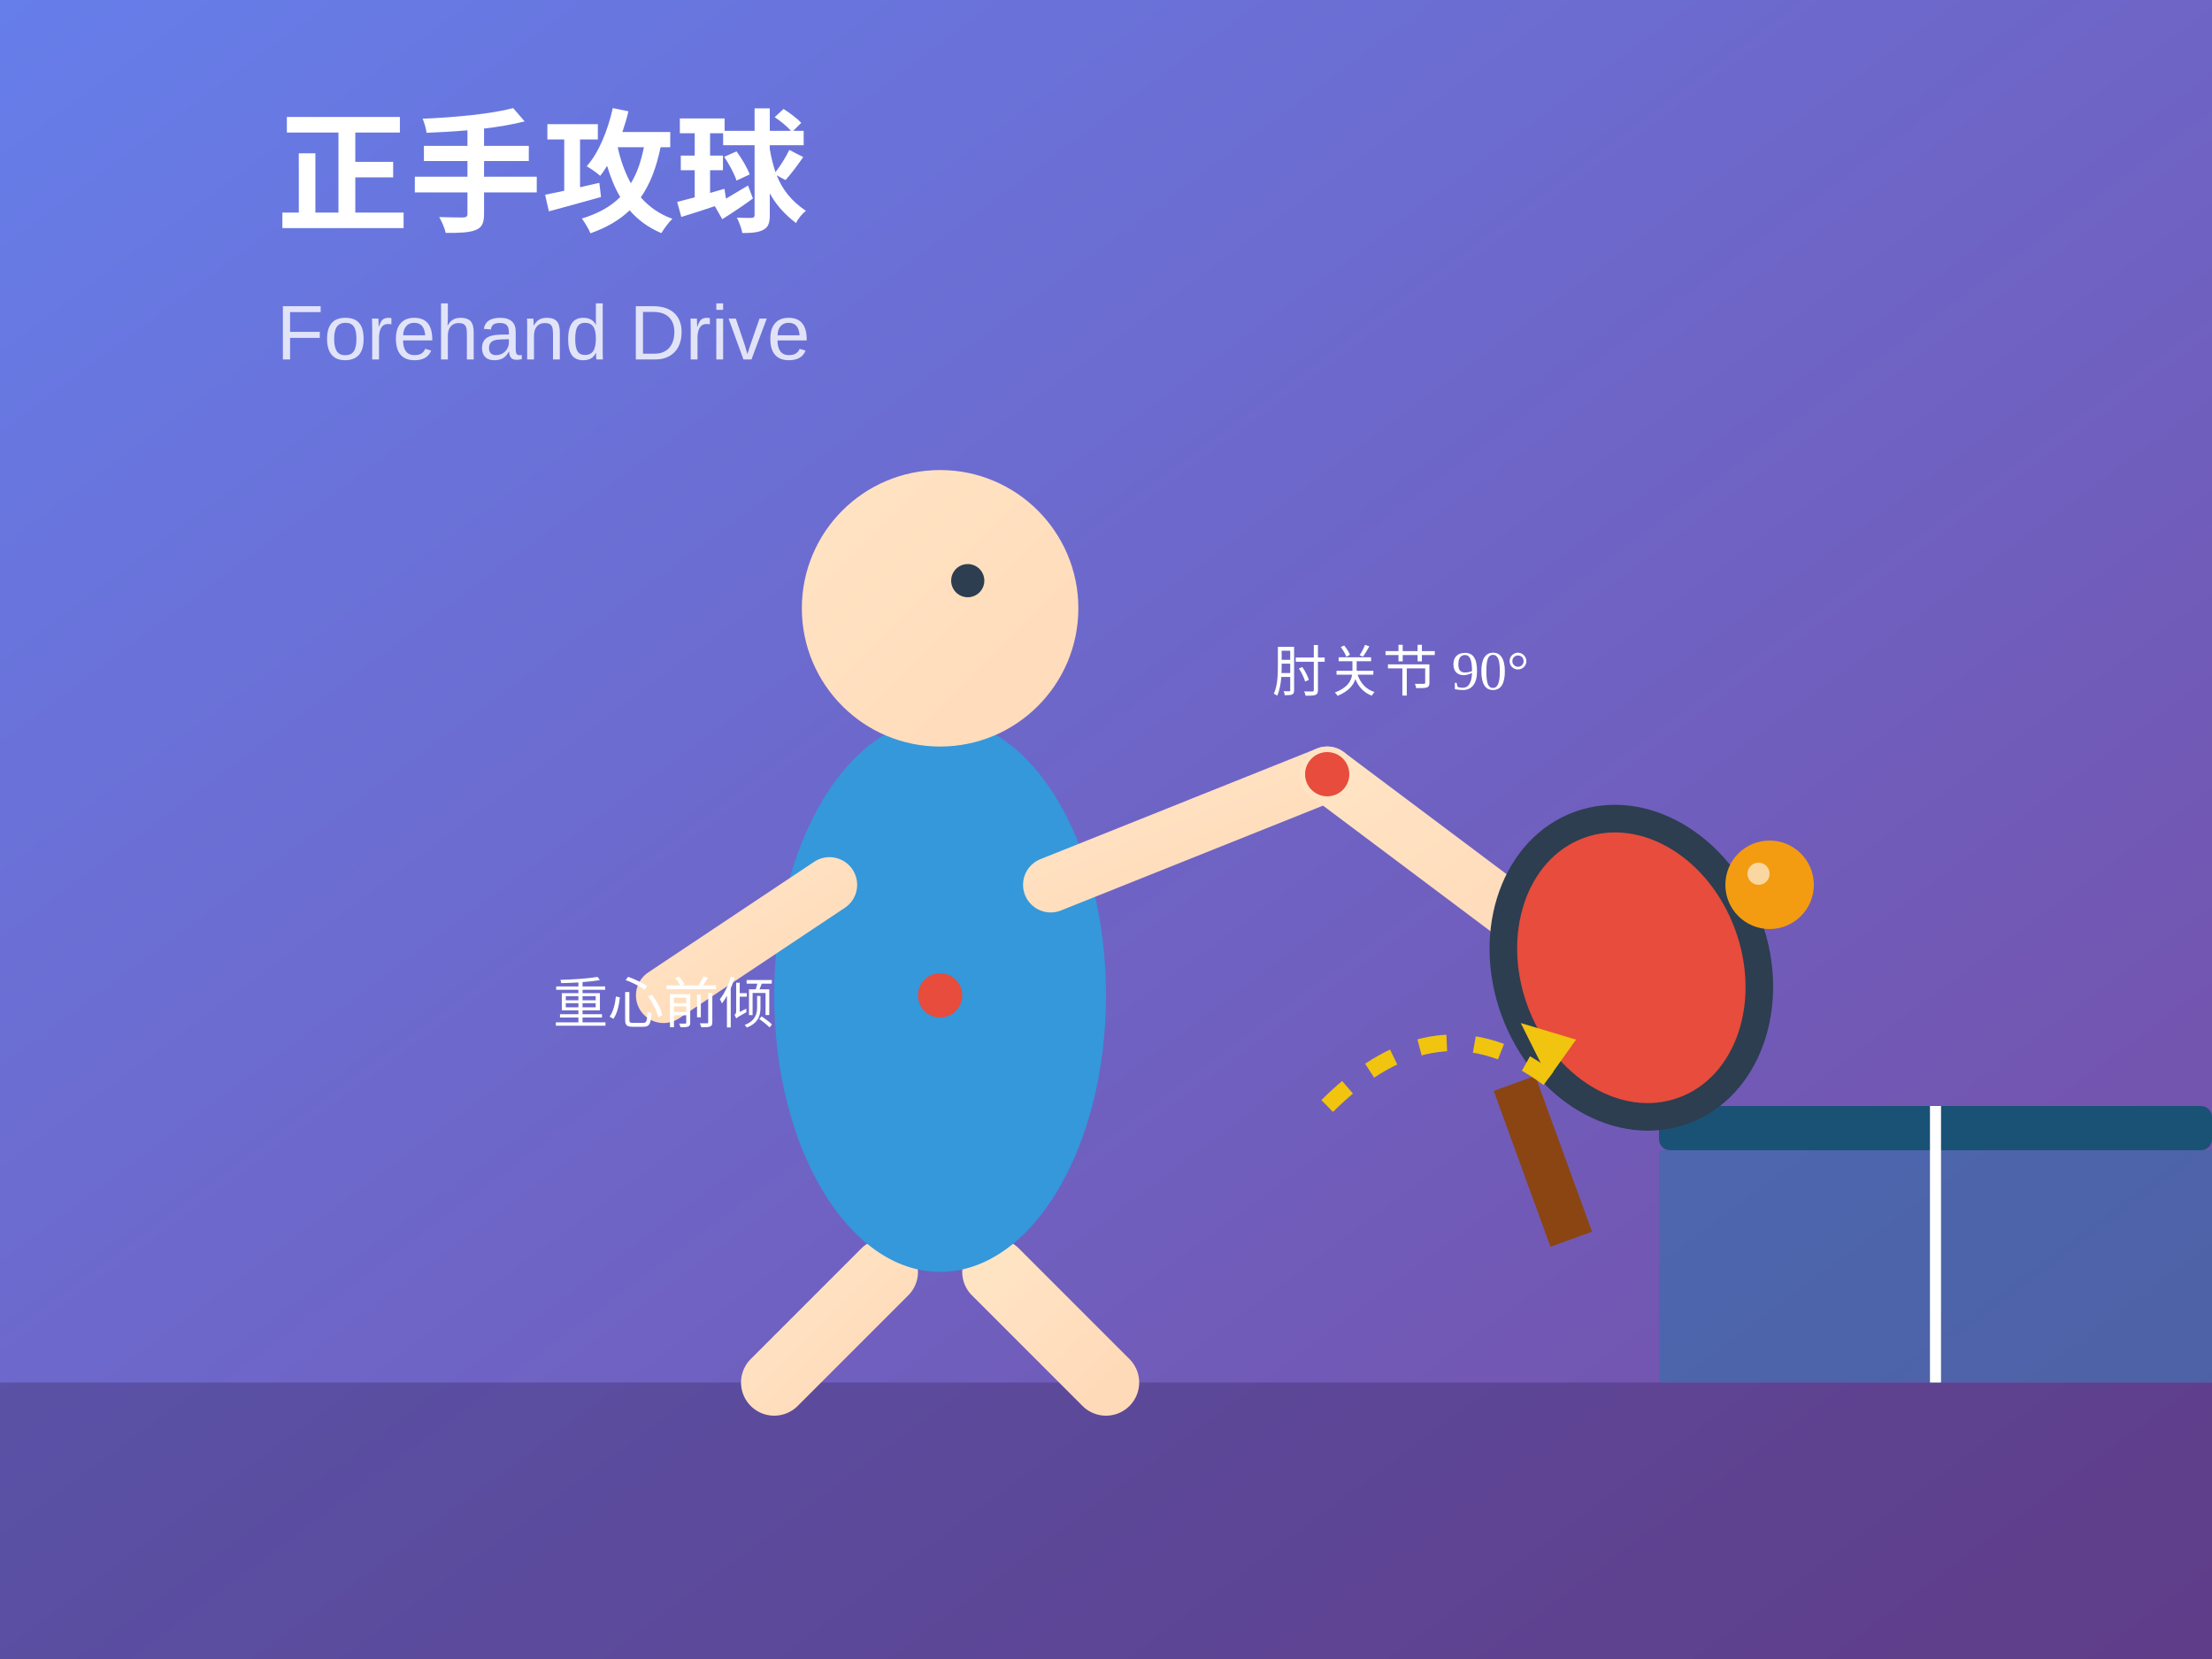
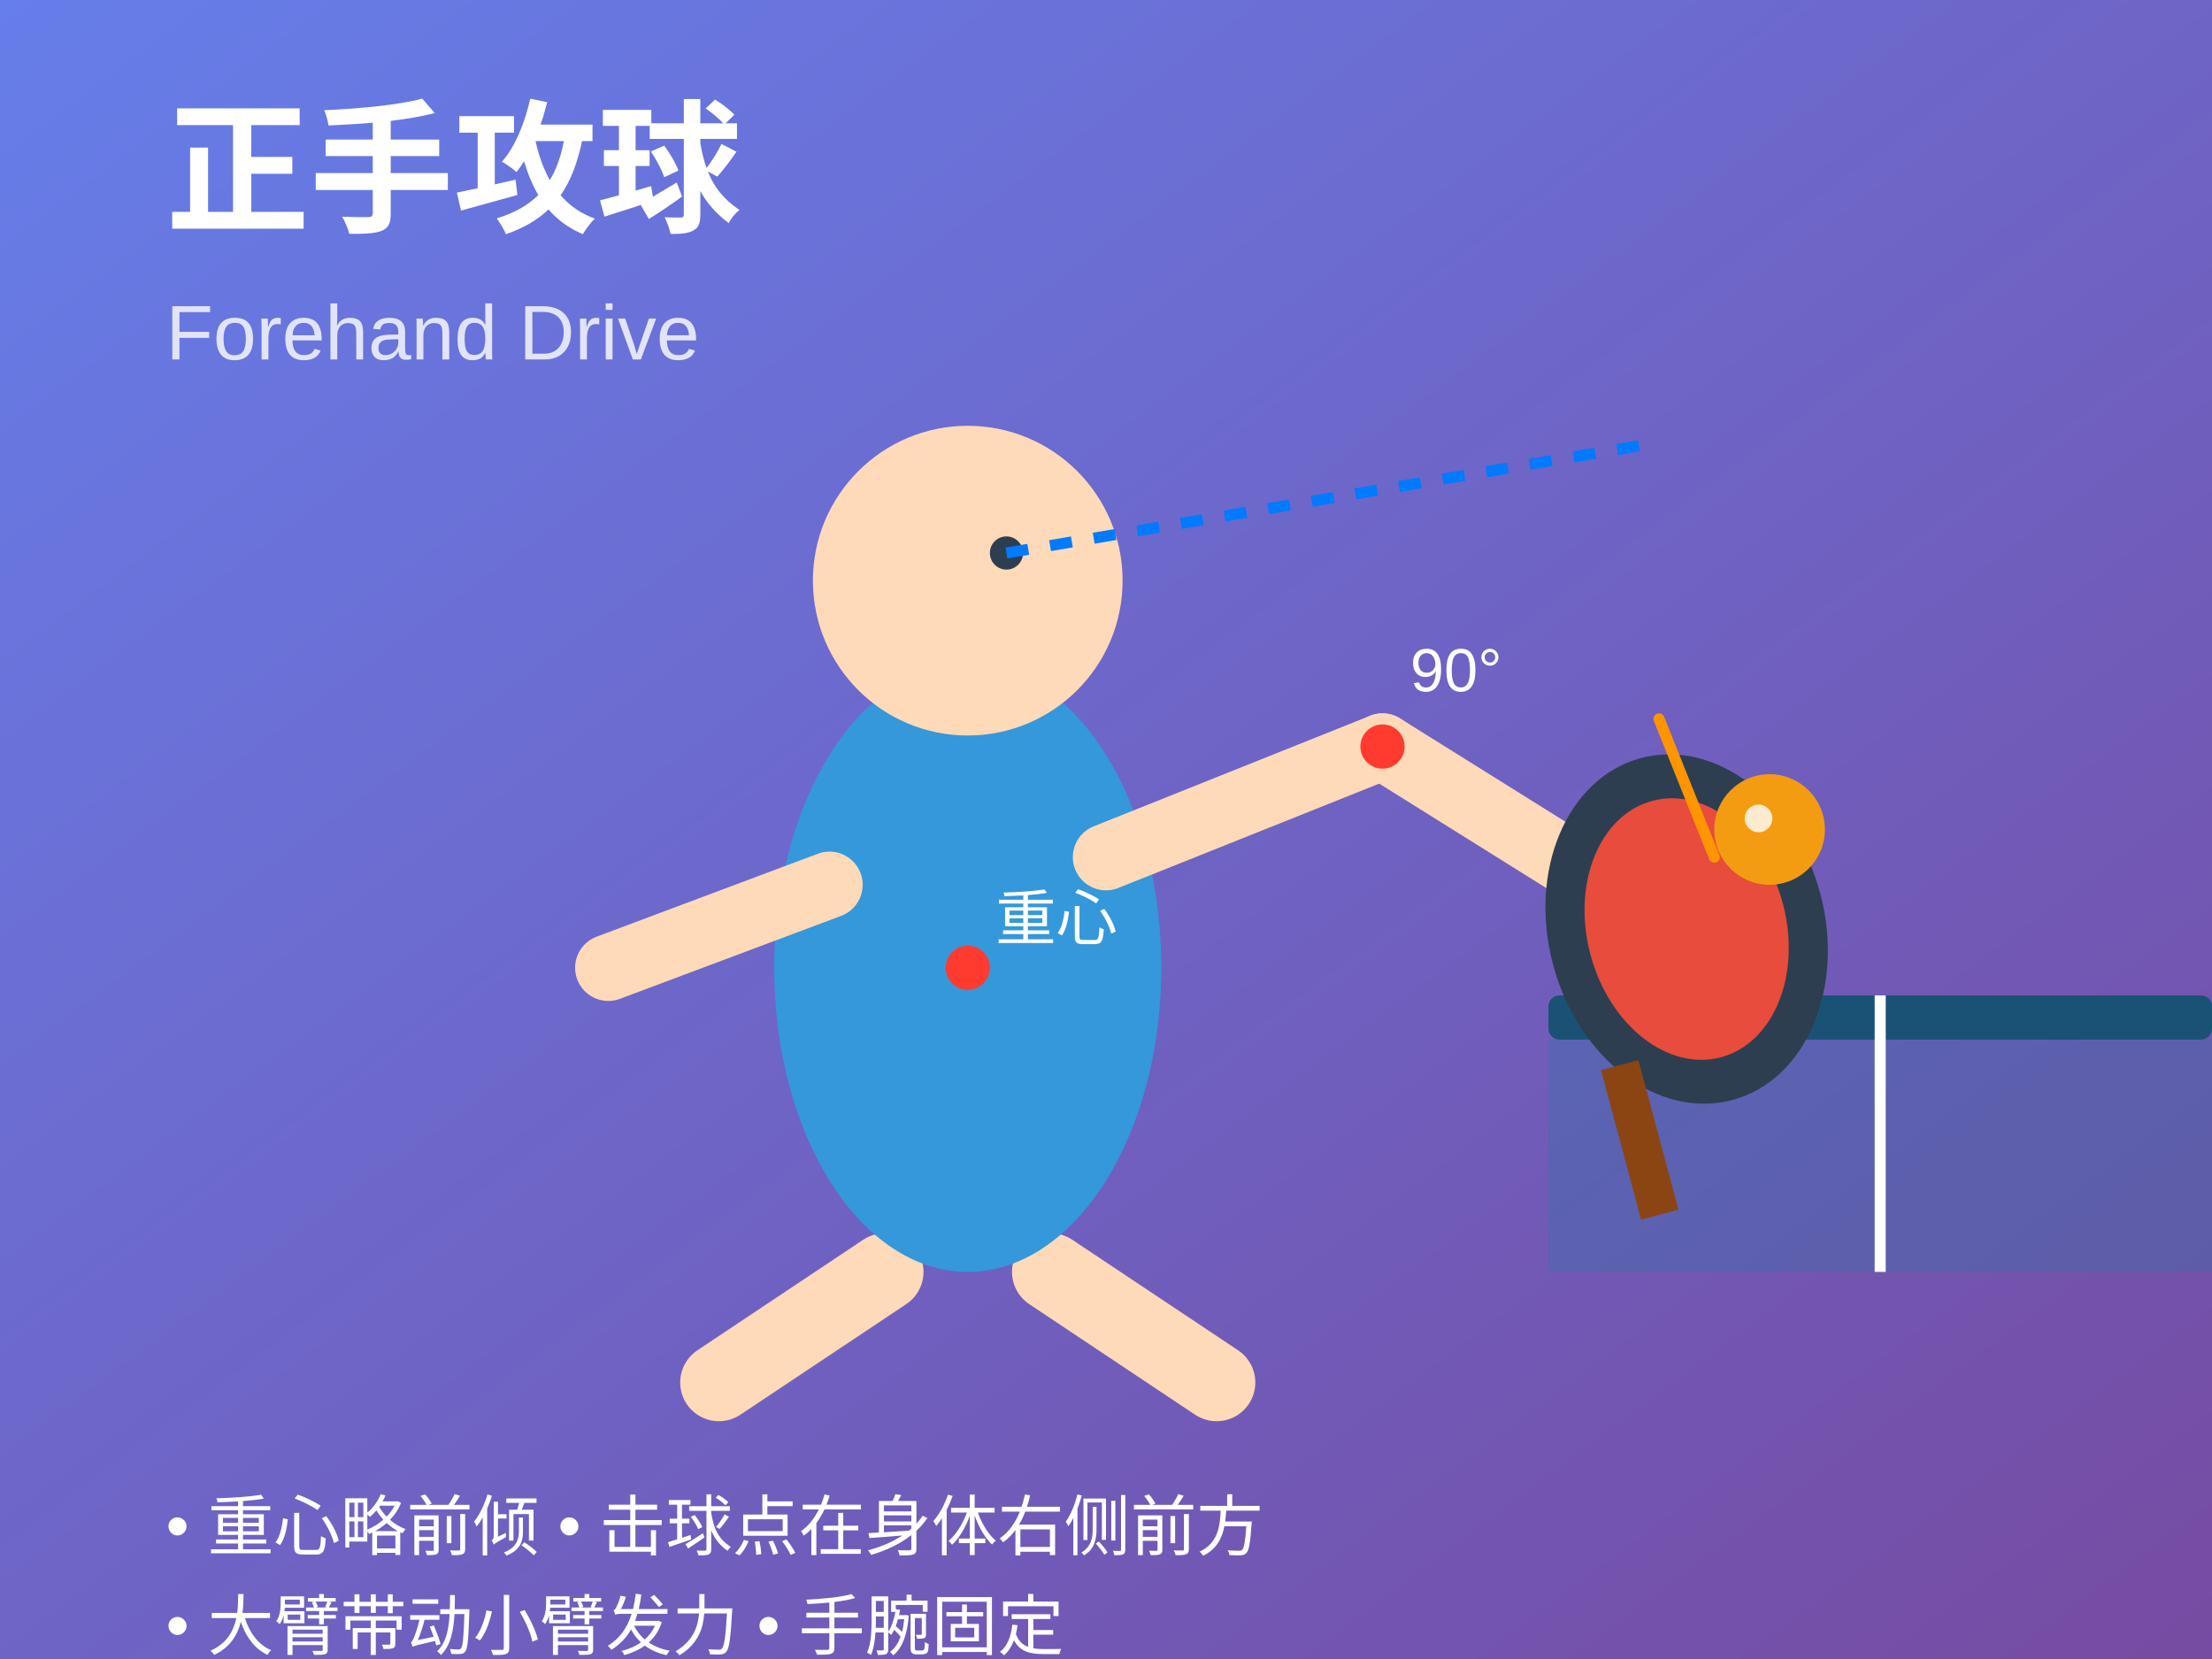
<svg xmlns="http://www.w3.org/2000/svg" width="400" height="300" viewBox="0 0 400 300">
  <defs>
    <linearGradient id="bg" x1="0%" y1="0%" x2="100%" y2="100%">
      <stop offset="0%" style="stop-color:#667eea;stop-opacity:1" />
      <stop offset="100%" style="stop-color:#764ba2;stop-opacity:1" />
    </linearGradient>
-     <linearGradient id="skin" x1="0%" y1="0%" x2="100%" y2="100%">
-       <stop offset="0%" style="stop-color:#FFE4C4;stop-opacity:1" />
-       <stop offset="100%" style="stop-color:#FFDAB9;stop-opacity:1" />
-     </linearGradient>
  </defs>
  <rect width="400" height="300" fill="url(#bg)" />
-   <rect x="0" y="250" width="400" height="50" fill="#2d1b4e" opacity="0.3" />
-   <rect x="300" y="200" width="100" height="8" fill="#1a5276" rx="2" />
-   <rect x="300" y="208" width="100" height="42" fill="#2874a6" opacity="0.5" />
-   <line x1="350" y1="200" x2="350" y2="250" stroke="white" stroke-width="2" />
-   <line x1="160" y1="230" x2="140" y2="250" stroke="url(#skin)" stroke-width="12" stroke-linecap="round" />
-   <line x1="180" y1="230" x2="200" y2="250" stroke="url(#skin)" stroke-width="12" stroke-linecap="round" />
-   <ellipse cx="170" cy="180" rx="30" ry="50" fill="#3498db" />
-   <line x1="190" y1="160" x2="240" y2="140" stroke="url(#skin)" stroke-width="10" stroke-linecap="round" />
-   <line x1="240" y1="140" x2="280" y2="170" stroke="url(#skin)" stroke-width="10" stroke-linecap="round" />
-   <ellipse cx="295" cy="175" rx="25" ry="30" fill="#2c3e50" transform="rotate(-20, 295, 175)" />
-   <ellipse cx="295" cy="175" rx="20" ry="25" fill="#e74c3c" transform="rotate(-20, 295, 175)" />
-   <rect x="275" y="195" width="8" height="30" fill="#8b4513" transform="rotate(-20, 279, 210)" />
-   <line x1="150" y1="160" x2="120" y2="180" stroke="url(#skin)" stroke-width="10" stroke-linecap="round" />
-   <circle cx="170" cy="110" r="25" fill="url(#skin)" />
-   <circle cx="175" cy="105" r="3" fill="#2c3e50" />
-   <circle cx="320" cy="160" r="8" fill="#f39c12" />
-   <circle cx="318" cy="158" r="2" fill="white" opacity="0.6" />
-   <path d="M 240 200 Q 260 180 280 195" stroke="#f1c40f" stroke-width="3" fill="none" stroke-dasharray="5,5" />
-   <polygon points="280,195 275,185 285,188" fill="#f1c40f" />
-   <text x="50" y="40" font-family="Arial, sans-serif" font-size="24" font-weight="bold" fill="white">正手攻球</text>
-   <text x="50" y="65" font-family="Arial, sans-serif" font-size="14" fill="rgba(255,255,255,0.8)">Forehand Drive</text>
-   <circle cx="240" cy="140" r="4" fill="#e74c3c" />
-   <text x="230" y="125" font-size="10" fill="white">肘关节 90°</text>
-   <circle cx="170" cy="180" r="4" fill="#e74c3c" />
-   <text x="100" y="185" font-size="10" fill="white">重心前倾</text>
+   <rect x="280" y="180" width="120" height="8" fill="#1a5276" rx="2" />
+   <rect x="280" y="188" width="120" height="42" fill="#2874a6" opacity="0.3" />
+   <line x1="340" y1="180" x2="340" y2="230" stroke="white" stroke-width="2" />
+   <line x1="160" y1="230" x2="130" y2="250" stroke="#FFDAB9" stroke-width="14" stroke-linecap="round" />
+   <line x1="190" y1="230" x2="220" y2="250" stroke="#FFDAB9" stroke-width="14" stroke-linecap="round" />
+   <ellipse cx="175" cy="175" rx="35" ry="55" fill="#3498db" />
+   <line x1="200" y1="155" x2="250" y2="135" stroke="#FFDAB9" stroke-width="12" stroke-linecap="round" />
+   <line x1="250" y1="135" x2="290" y2="160" stroke="#FFDAB9" stroke-width="12" stroke-linecap="round" />
+   <ellipse cx="305" cy="168" rx="25" ry="32" fill="#2c3e50" transform="rotate(-15, 305, 168)" />
+   <ellipse cx="305" cy="168" rx="18" ry="24" fill="#e74c3c" transform="rotate(-15, 305, 168)" />
+   <rect x="293" y="192" width="7" height="28" fill="#8b4513" transform="rotate(-15, 297, 206)" />
+   <line x1="150" y1="160" x2="110" y2="175" stroke="#FFDAB9" stroke-width="12" stroke-linecap="round" />
+   <circle cx="175" cy="105" r="28" fill="#FFDAB9" />
+   <circle cx="182" cy="100" r="3" fill="#2c3e50" />
+   <line x1="182" y1="100" x2="300" y2="80" stroke="#007AFF" stroke-width="2" stroke-dasharray="4,4" />
+   <circle cx="320" cy="150" r="10" fill="#f39c12" />
+   <circle cx="318" cy="148" r="2.5" fill="white" opacity="0.8" />
+   <path d="M 310 155 L 300 130" stroke="#FF9500" stroke-width="2" stroke-linecap="round" />
+   <text x="30" y="40" font-family="Arial, sans-serif" font-size="26" font-weight="bold" fill="white">正手攻球</text>
+   <text x="30" y="65" font-family="Arial, sans-serif" font-size="14" fill="rgba(255,255,255,0.8)">Forehand Drive</text>
+   <text x="30" y="280" font-family="Arial, sans-serif" font-size="12" fill="white">• 重心略前倾 • 击球点在身体右侧前方</text>
+   <text x="30" y="298" font-family="Arial, sans-serif" font-size="12" fill="white">• 大臂带动小臂发力 • 手腕固定</text>
+   <circle cx="250" cy="135" r="4" fill="#FF3B30" />
+   <text x="255" y="125" font-family="Arial, sans-serif" font-size="11" fill="white">90°</text>
+   <circle cx="175" cy="175" r="4" fill="#FF3B30" />
+   <text x="180" y="170" font-family="Arial, sans-serif" font-size="11" fill="white">重心</text>
</svg>
